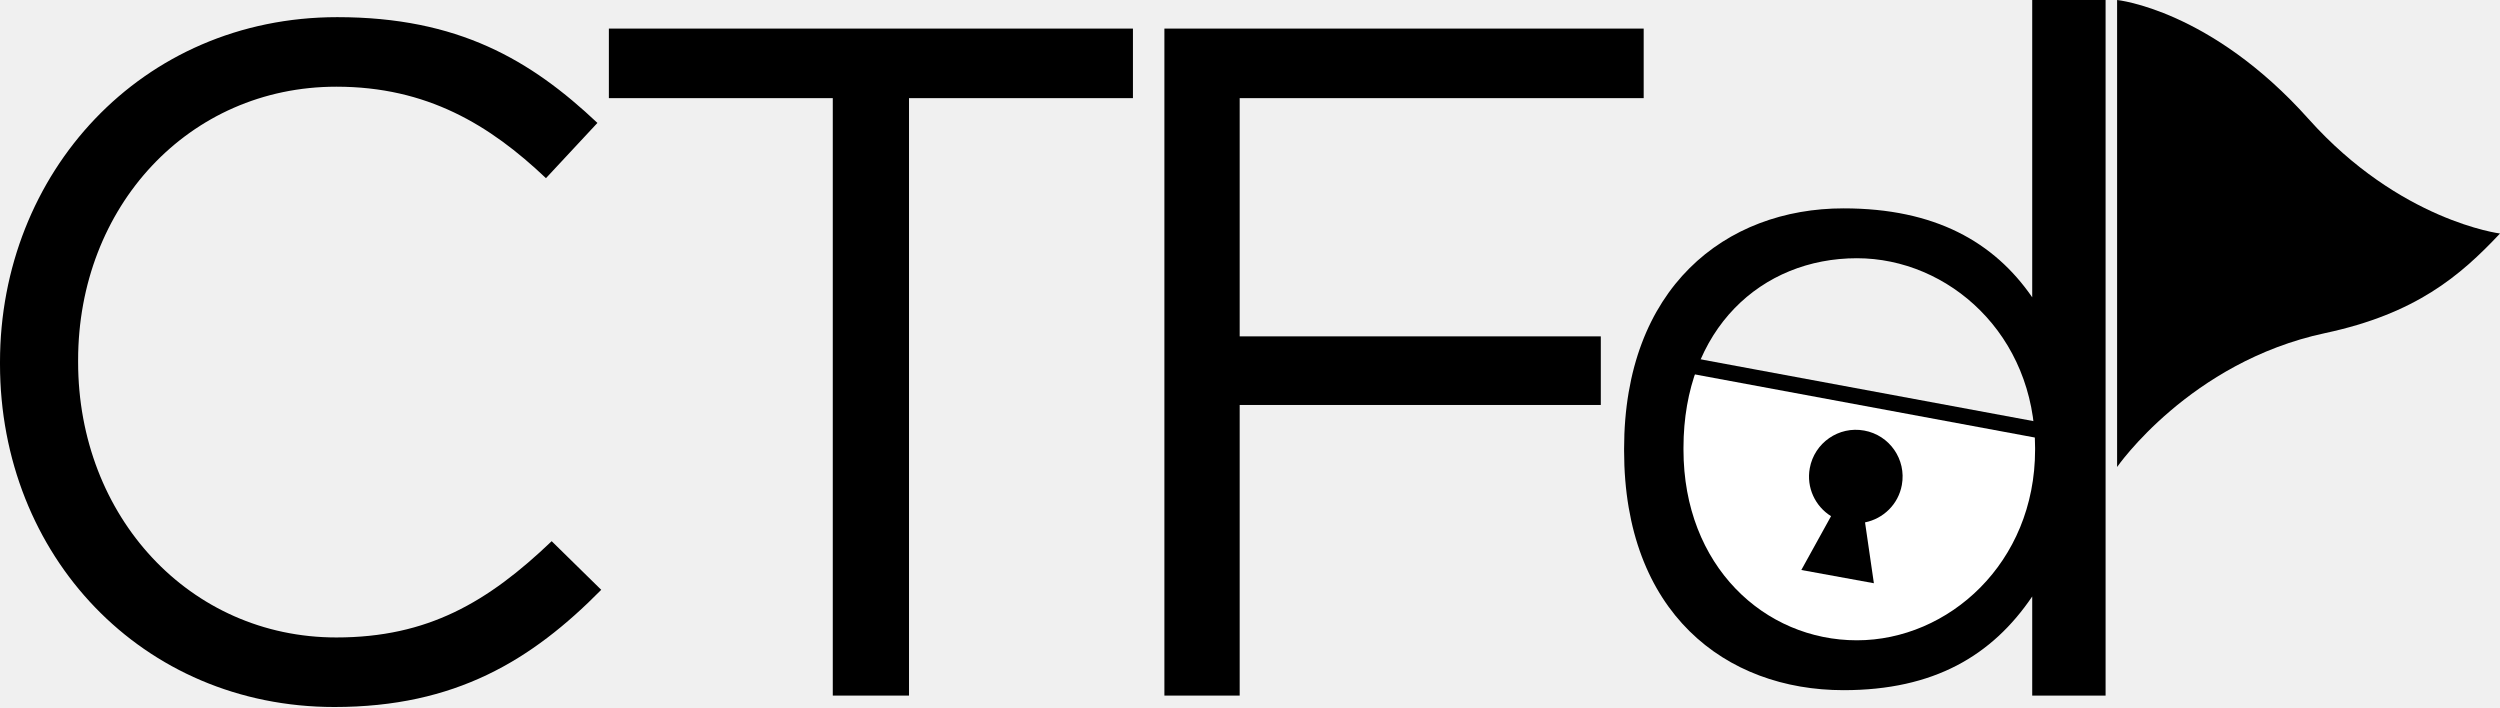
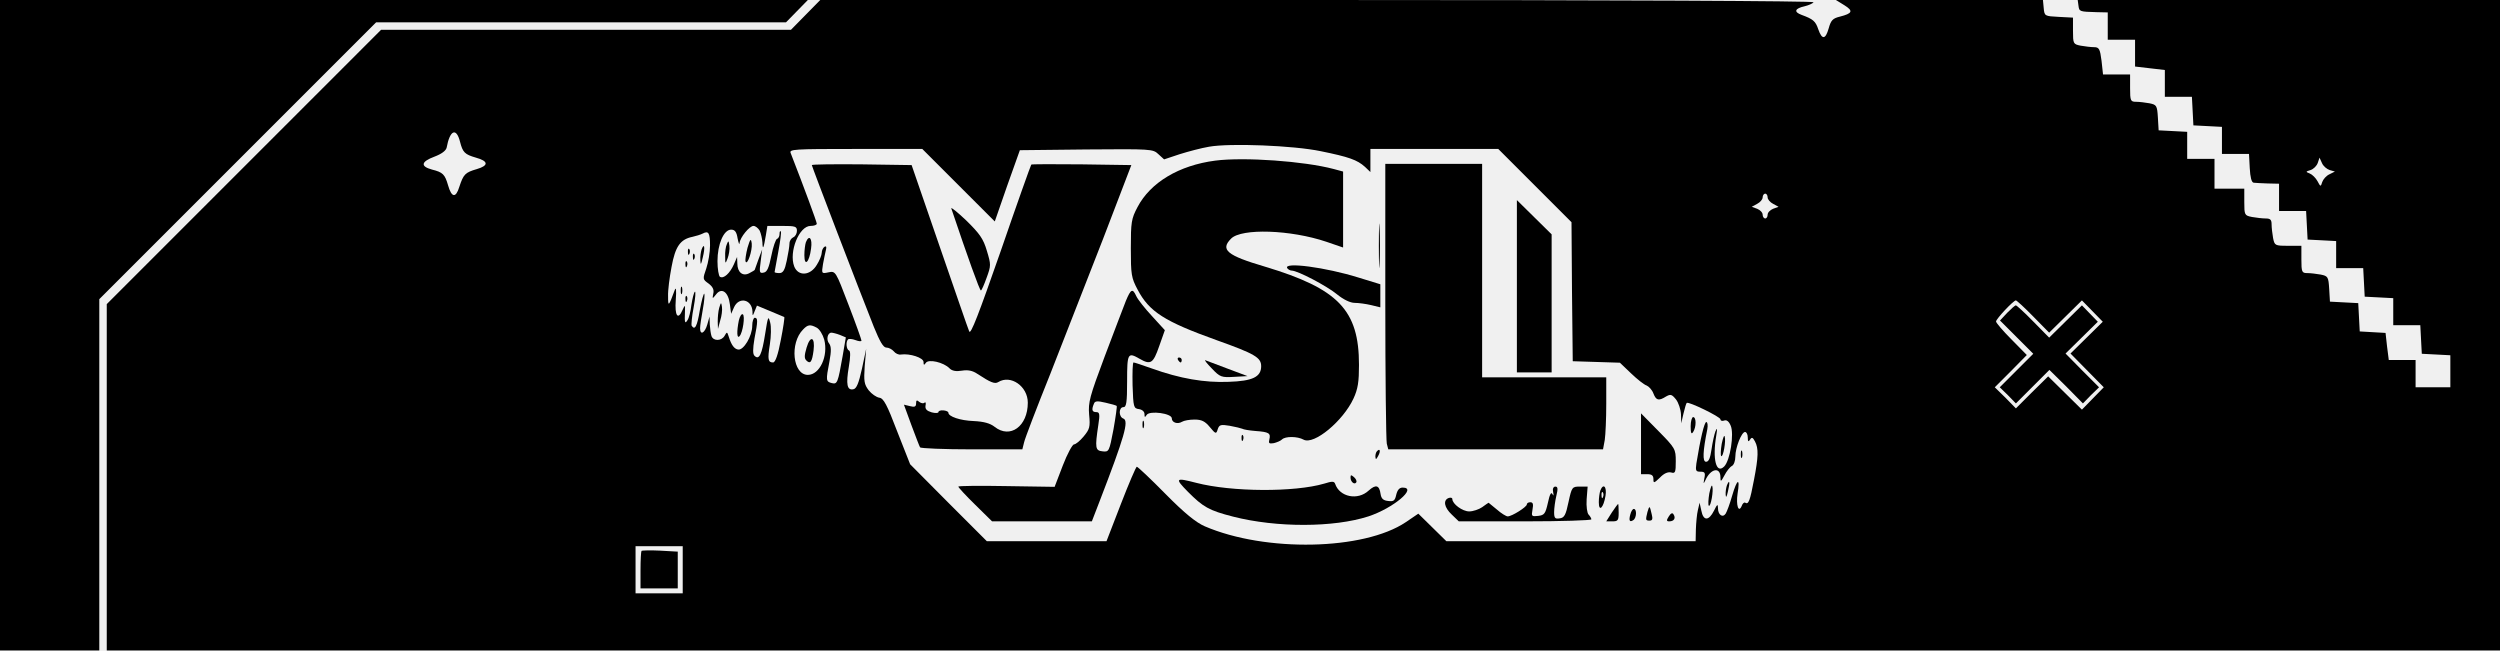
- <svg xmlns="http://www.w3.org/2000/svg" version="1.1" id="Layer_1" x="0px" y="0px" width="157.418px" height="44.518px" viewBox="0 0 157.418 44.518" enable-background="new 0 0 157.418 44.518" xml:space="preserve">
-   <g>
-     <polyline fill="#FFFFFF" stroke="#000000" stroke-miterlimit="10" points="105.276,22.799 130.825,27.542 129.688,33.668    123.296,39.467 117.625,41.749 107.5,39.332 105.183,29.467  " />
-     <g>
-       <path d="M0,22.919v-0.12C0,10.919,8.879,1.08,21.239,1.08c7.62,0,12.18,2.7,16.379,6.66l-3.24,3.479    c-3.54-3.36-7.5-5.76-13.2-5.76c-9.299,0-16.259,7.56-16.259,17.219v0.12c0,9.722,7.02,17.341,16.259,17.341    c5.76,0,9.54-2.222,13.56-6.062l3.12,3.062c-4.38,4.438-9.18,7.379-16.799,7.379C8.939,44.518,0,34.979,0,22.919z" />
-       <path d="M52.438,6.18H38.339V1.8h32.999v4.38h-14.1v37.619h-4.8V6.18z" />
-       <path d="M73.319,1.8h30.179v4.38H78.059v15h22.739v4.32H78.059v18.299h-4.74V1.8z" />
-       <path d="M128.144,28.318v-0.119c0-7.14-5.459-11.939-11.22-11.939c-6,0-10.92,4.44-10.92,11.939v0.119c0,7.32,5.101,12,10.92,12    C122.685,40.318,128.144,35.458,128.144,28.318z M102.265,28.379v-0.12c0-10.139,6.379-15.139,13.819-15.139    c5.761,0,9.479,2.12,11.879,5.6V0h4.62v43.798h-4.62v-6.239c-2.521,3.719-6.18,5.899-11.879,5.899    C108.644,43.458,102.265,38.579,102.265,28.379z" />
-     </g>
-     <path d="M145.362,7.49C139.198,0.592,133.308,0,133.308,0v29.406c0,0,4.568-6.611,13.09-8.43c5.713-1.219,8.5-3.59,11.021-6.273   C157.416,14.703,151.106,13.916,145.362,7.49" />
-     <path d="M119.754,30.537c0.293-1.602-0.769-3.137-2.37-3.426c-1.602-0.293-3.135,0.769-3.428,2.37   c-0.223,1.223,0.346,2.402,1.34,3.021l-1.872,3.389l4.569,0.834l-0.557-3.832C118.585,32.662,119.534,31.757,119.754,30.537" />
+ <svg xmlns="http://www.w3.org/2000/svg" version="1.0" width="1007pt" height="262pt" viewBox="0 0 1007 262" preserveAspectRatio="xMidYMid meet">
+   <g transform="translate(0,262) scale(0.1,-0.1)" fill="#000000" stroke="none">
+     <path d="M0 1310 l0 -1310 200 0 200 0 0 707 0 708 557 557 558 558 825 0 826 0 44 45 44 45 -1627 0 -1627 0 0 -1310z" />
+     <path d="M3245 2560 l-59 -60 -826 0 -825 0 -553 -553 -552 -552 0 -698 0 -697 4820 0 4820 0 0 1310 0 1310 -851 0 -850 0 3 -22 c3 -25 4 -25 73 -27 l45 -1 0 -55 0 -55 55 0 55 0 0 -54 0 -54 60 -7 60 -7 0 -54 0 -54 55 0 54 0 3 -57 3 -58 58 -3 57 -3 0 -54 0 -55 55 0 54 0 3 -57 c2 -37 7 -58 16 -59 6 -1 32 -2 57 -3 l45 -1 0 -55 0 -55 55 0 54 0 3 -57 3 -58 58 -3 57 -3 0 -54 0 -55 55 0 54 0 3 -57 3 -58 58 -3 57 -3 0 -54 0 -55 55 0 54 0 3 -58 3 -57 58 -3 57 -3 0 -64 0 -65 -70 0 -70 0 0 55 0 55 -54 0 -54 0 -7 55 -6 54 -52 3 -52 3 -3 57 -3 57 -57 3 -57 3 -3 51 c-3 49 -5 52 -34 58 -17 3 -41 6 -54 6 -22 0 -24 4 -24 55 l0 55 -54 0 c-52 0 -54 1 -60 31 -3 17 -6 42 -6 55 0 19 -5 24 -24 24 -13 0 -38 3 -55 6 -30 6 -31 8 -31 60 l0 54 -60 0 -60 0 0 60 0 60 -55 0 -55 0 0 55 0 54 -57 3 -58 3 -3 51 c-3 49 -5 52 -34 58 -17 3 -41 6 -54 6 -22 0 -24 4 -24 55 l0 55 -54 0 -55 0 -6 55 c-6 48 -10 55 -30 55 -12 0 -37 3 -54 6 -30 6 -31 8 -31 60 l0 53 -57 3 c-57 3 -58 3 -61 36 l-3 32 -417 0 -417 0 34 -21 c37 -23 33 -33 -18 -46 -29 -7 -36 -15 -45 -47 -13 -46 -27 -47 -42 -4 -11 33 -21 41 -67 58 -33 12 -28 26 13 35 16 4 32 11 35 16 4 5 -775 9 -1997 9 l-2004 0 -59 -60z m-1392 -511 c11 -43 19 -51 64 -64 51 -14 52 -32 4 -46 -48 -14 -54 -21 -71 -72 -14 -46 -31 -43 -45 6 -13 45 -21 53 -65 64 -48 13 -44 32 10 52 29 11 46 24 49 36 13 71 39 83 54 24z m3467 -38 c113 -23 147 -35 178 -63 l22 -21 0 46 0 47 258 0 257 0 147 -147 148 -148 2 -280 3 -280 95 -3 95 -3 45 -43 c25 -24 53 -46 63 -49 9 -4 22 -18 27 -32 11 -28 21 -31 51 -12 18 10 23 9 40 -12 10 -13 19 -40 20 -60 l1 -36 9 39 c5 22 11 41 13 43 7 7 136 -56 136 -66 0 -6 7 -8 15 -5 9 4 19 -3 26 -20 15 -33 -2 -141 -26 -165 -32 -32 -48 29 -32 124 5 30 4 34 -3 18 -5 -13 -12 -45 -16 -73 -5 -35 -11 -50 -22 -50 -15 0 -13 42 5 131 3 16 1 29 -4 29 -8 0 -24 -68 -40 -167 -4 -29 -2 -33 16 -33 18 0 21 -4 16 -27 -4 -23 -4 -24 4 -8 21 48 61 56 61 12 0 -19 2 -18 16 8 8 16 22 34 30 38 8 4 14 21 14 38 0 36 25 99 39 99 6 0 11 -10 11 -22 0 -17 3 -19 9 -9 7 11 11 10 20 -7 15 -28 14 -62 -4 -155 -16 -85 -22 -100 -35 -92 -4 3 -11 -3 -14 -12 -13 -32 -24 2 -17 49 11 66 -2 60 -22 -9 -9 -32 -21 -64 -26 -72 -12 -18 -31 -5 -31 22 0 18 -3 17 -16 -10 -21 -42 -43 -42 -51 0 l-7 32 -7 -30 c-4 -16 -7 -51 -8 -77 l-1 -48 -502 0 -502 0 -56 55 -57 56 -50 -34 c-169 -114 -566 -122 -810 -17 -35 15 -82 53 -158 130 -60 61 -112 110 -116 110 -3 0 -32 -67 -64 -150 l-58 -150 -241 0 -241 0 -155 155 -154 155 -52 132 c-41 108 -55 134 -72 136 -12 2 -31 15 -43 30 -18 24 -20 36 -16 97 l6 70 -17 -80 c-13 -59 -22 -81 -35 -83 -25 -5 -30 20 -18 90 7 41 7 64 1 66 -11 4 -14 35 -4 45 3 3 17 2 30 -3 13 -5 24 -6 24 -2 0 4 -23 69 -52 144 -52 136 -52 137 -81 131 -28 -6 -28 -5 -22 33 4 21 9 47 12 58 3 12 1 16 -6 12 -6 -4 -11 -15 -11 -24 0 -9 -9 -32 -20 -49 -26 -44 -75 -47 -91 -6 -22 59 20 163 66 163 14 0 25 4 25 9 0 7 -52 148 -105 284 -7 16 10 17 261 17 l269 0 146 -146 146 -146 50 144 51 143 268 3 c261 2 268 2 290 -19 l23 -21 63 21 c35 11 88 25 118 30 84 15 340 5 450 -18z m4064 -76 l21 -6 -22 -11 c-13 -6 -25 -20 -29 -31 -6 -20 -7 -20 -19 3 -7 13 -21 27 -31 31 -18 7 -17 8 3 14 12 4 25 17 29 29 l7 21 10 -22 c5 -12 19 -24 31 -28z m-2264 -110 c0 -8 10 -20 22 -26 l22 -12 -22 -8 c-12 -5 -22 -15 -22 -24 0 -8 -4 -15 -10 -15 -5 0 -10 7 -10 15 0 9 -10 19 -22 24 l-22 8 22 12 c12 6 22 18 22 26 0 8 5 15 10 15 6 0 10 -7 10 -15z m-4060 -134 c5 -11 10 -32 11 -48 1 -32 5 -24 14 30 l6 37 59 0 c54 0 60 -2 60 -20 0 -11 -7 -23 -15 -26 -8 -4 -15 -14 -15 -25 0 -10 -5 -41 -11 -69 -8 -39 -15 -50 -30 -50 -10 0 -19 2 -19 4 0 2 7 39 15 82 8 43 13 80 10 82 -3 3 -5 -2 -5 -10 0 -9 -4 -18 -10 -20 -5 -1 -16 -32 -23 -68 -10 -49 -17 -66 -31 -68 -17 -4 -18 1 -12 45 l6 48 -15 -40 c-8 -22 -15 -41 -15 -42 0 -1 -9 -7 -21 -13 -27 -15 -49 3 -49 39 l-1 26 -13 -30 c-16 -36 -41 -59 -56 -50 -5 3 -10 32 -10 63 0 68 25 127 55 127 15 0 22 -9 26 -35 4 -19 7 -28 8 -19 2 23 40 69 56 69 8 0 19 -9 25 -19z m-200 -60 c0 -27 -7 -68 -15 -92 -15 -43 -15 -44 9 -61 17 -13 23 -25 19 -41 -4 -22 -4 -22 12 -2 22 28 49 9 55 -41 l5 -38 12 27 c20 43 72 31 74 -18 0 -19 1 -19 9 2 l9 22 53 -22 c29 -12 55 -23 57 -24 2 -1 -4 -43 -14 -93 -11 -59 -22 -90 -31 -90 -20 0 -23 11 -13 73 5 32 6 72 1 89 -7 28 -9 23 -20 -47 -13 -83 -24 -107 -43 -88 -7 7 -7 27 0 69 14 71 14 84 1 84 -5 0 -10 -15 -10 -32 0 -42 -35 -100 -57 -96 -16 3 -27 18 -38 53 -6 19 -7 19 -16 3 -12 -22 -45 -23 -53 -2 -3 9 -6 30 -7 47 l-1 32 -9 -32 c-10 -35 -29 -45 -29 -15 0 10 5 44 11 76 6 32 8 60 6 63 -3 2 -11 -28 -18 -66 -11 -66 -20 -83 -33 -63 -2 4 1 38 8 74 7 37 9 65 5 63 -4 -3 -10 -27 -14 -53 -3 -26 -10 -54 -16 -62 -10 -16 -12 -10 -10 35 1 28 0 28 -9 8 -19 -45 -33 -26 -28 39 3 39 1 54 -4 40 -25 -68 -27 -69 -27 -25 -1 23 6 76 14 118 15 82 35 111 84 121 14 3 33 9 41 13 24 13 30 3 30 -48z m5330 -286 l64 -65 66 65 66 65 42 -43 42 -43 -65 -64 -65 -64 67 -68 67 -68 -44 -45 -44 -45 -68 67 -68 67 -65 -64 -65 -65 -42 43 -43 42 65 65 64 65 -62 63 c-34 34 -62 67 -62 72 0 10 70 85 80 85 3 0 35 -29 70 -65z m-4900 -45 c11 -6 24 -27 30 -48 17 -66 -18 -142 -66 -142 -61 0 -74 128 -19 183 19 20 29 21 55 7z m93 -29 l24 -10 -13 -76 c-19 -107 -21 -114 -44 -108 -23 6 -24 10 -9 87 8 43 7 61 -1 72 -13 15 -7 44 9 44 5 0 21 -4 34 -9z m-633 -946 l0 -95 -95 0 -95 0 0 95 0 95 95 0 95 0 0 -95z" />
+     <path d="M4895 1973 c-146 -19 -261 -88 -313 -187 -25 -47 -27 -61 -27 -166 0 -106 2 -119 27 -166 47 -90 109 -129 318 -204 154 -55 180 -70 180 -105 0 -43 -34 -60 -131 -63 -97 -4 -196 13 -310 54 -37 13 -69 24 -73 24 -4 0 -5 -42 -4 -92 3 -88 4 -93 26 -96 13 -2 22 -10 22 -20 0 -14 2 -14 9 -3 12 18 101 6 101 -14 0 -17 23 -25 41 -14 8 5 30 9 51 9 28 0 42 -7 61 -30 24 -29 26 -29 32 -9 6 18 12 20 48 14 23 -4 46 -10 51 -12 4 -3 28 -7 53 -9 55 -4 62 -9 56 -34 -4 -16 -1 -18 18 -15 12 3 27 9 33 15 13 13 62 13 87 -1 42 -22 159 75 201 166 18 39 22 68 22 135 0 221 -83 307 -379 396 -153 45 -181 68 -136 113 42 42 239 36 384 -13 l67 -23 0 153 0 153 -37 10 c-120 32 -362 49 -478 34z" />
+     <path d="M3270 1955 c0 -5 191 -504 250 -652 24 -59 38 -83 50 -83 10 0 23 -7 30 -15 7 -9 20 -15 29 -13 36 5 91 -13 91 -30 0 -13 2 -14 9 -4 10 17 72 3 96 -22 10 -10 26 -13 50 -9 24 4 43 0 62 -13 52 -34 70 -42 84 -33 50 31 119 -17 119 -83 0 -95 -71 -147 -134 -97 -18 14 -43 21 -84 23 -54 2 -102 18 -102 34 0 4 -9 8 -20 9 -11 1 -20 -2 -20 -7 0 -4 -12 -5 -27 -1 -20 6 -27 13 -25 27 2 10 1 16 -4 12 -4 -4 -13 -3 -21 3 -10 9 -13 7 -13 -6 0 -13 -6 -16 -24 -11 l-25 6 30 -82 c17 -45 32 -85 35 -90 3 -4 97 -8 209 -8 l203 0 7 28 c3 15 51 140 106 277 54 138 150 383 213 545 l113 295 -200 3 c-110 1 -202 1 -203 -1 -2 -2 -58 -159 -123 -348 -89 -255 -121 -339 -127 -324 -5 11 -58 166 -120 345 l-112 325 -201 3 c-110 1 -201 0 -201 -3z" />
+     <path d="M5580 1408 c0 -304 3 -563 6 -575 l6 -23 433 0 432 0 7 38 c3 20 6 85 6 145 l0 107 -250 0 -250 0 0 430 0 430 -195 0 -195 0 0 -552z" />
+     <path d="M6110 1467 l0 -347 70 0 70 0 0 278 0 278 -70 69 -70 69 0 -347z" />
+     <path d="M3832 1780 c66 -196 114 -330 119 -330 3 0 13 23 23 51 18 49 18 53 1 109 -14 48 -29 69 -83 122 -36 34 -63 56 -60 48z" />
+     <path d="M5554 1630 c0 -80 2 -112 3 -72 2 39 2 105 0 145 -1 39 -3 7 -3 -73z" />
+     <path d="M3246 1644 c-3 -9 -6 -32 -6 -52 0 -48 20 -29 27 27 6 41 -8 58 -21 25z" />
+     <path d="M5185 1540 c3 -5 12 -10 18 -10 24 0 142 -62 183 -96 26 -21 53 -34 71 -34 15 0 45 -4 66 -9 l37 -9 0 47 0 46 -88 27 c-131 41 -303 64 -287 38z" />
+     <path d="M4535 1408 c-9 -24 -48 -124 -85 -223 -61 -163 -67 -185 -63 -235 5 -50 2 -59 -22 -88 -15 -18 -32 -32 -39 -32 -6 0 -27 -38 -45 -85 l-33 -86 -194 3 c-107 2 -194 1 -194 -2 0 -3 30 -36 68 -73 l68 -67 201 0 201 0 32 83 c99 257 118 322 95 331 -20 7 -19 46 0 46 12 0 15 18 15 105 0 113 3 117 50 90 45 -26 55 -19 79 50 l23 65 -52 57 c-29 31 -57 67 -63 80 -15 33 -22 29 -42 -19z m-37 -423 c2 -1 -4 -44 -13 -95 -17 -89 -18 -91 -44 -88 -29 3 -31 13 -17 106 7 44 5 52 -8 52 -17 0 -20 9 -10 33 4 12 13 13 47 5 23 -5 43 -11 45 -13z" />
+     <path d="M4745 1170 c3 -5 8 -10 11 -10 2 0 4 5 4 10 0 6 -5 10 -11 10 -5 0 -7 -4 -4 -10z" />
+     <path d="M4881 1136 c33 -35 39 -37 90 -34 l54 3 -80 30 c-44 17 -84 32 -90 34 -5 2 6 -13 26 -33z" />
+     <path d="M6610 833 l0 -123 25 0 c18 0 25 -5 25 -20 0 -17 2 -17 26 6 16 17 32 24 45 21 17 -5 19 0 19 45 0 49 -2 53 -70 122 l-70 71 0 -122z" />
+     <path d="M6810 903 c0 -28 3 -34 10 -23 13 20 13 60 0 60 -5 0 -10 -17 -10 -37z" />
+     <path d="M4602 910 c0 -14 2 -19 5 -12 2 6 2 18 0 25 -3 6 -5 1 -5 -13z" />
+     <path d="M5001 854 c0 -11 3 -14 6 -6 3 7 2 16 -1 19 -3 4 -6 -2 -5 -13z" />
+     <path d="M6935 832 c-4 -24 -5 -46 -2 -49 8 -7 20 63 14 79 -2 7 -7 -6 -12 -30z" />
+     <path d="M5547 803 c-4 -3 -7 -13 -7 -22 1 -13 3 -13 11 2 11 19 8 33 -4 20z" />
+     <path d="M7012 790 c0 -14 2 -19 5 -12 2 6 2 18 0 25 -3 6 -5 1 -5 -13z" />
+     <path d="M5440 696 c0 -17 16 -30 23 -19 3 5 -1 14 -9 21 -12 10 -14 10 -14 -2z" />
+     <path d="M4785 639 c61 -61 84 -75 182 -100 176 -45 406 -44 545 1 100 33 199 116 138 116 -13 0 -21 -9 -26 -29 -5 -23 -10 -28 -32 -25 -20 2 -28 9 -31 28 -5 36 -19 40 -48 14 -44 -41 -117 -26 -135 27 -4 11 -12 11 -44 1 -119 -35 -372 -34 -515 3 -85 22 -88 19 -34 -36z" />
+     <path d="M6956 665 c-3 -9 -6 -26 -5 -38 1 -14 4 -9 9 13 9 37 7 52 -4 25z" />
+     <path d="M6885 632 c-4 -24 -5 -46 -2 -49 8 -7 20 63 14 79 -2 7 -7 -6 -12 -30z" />
+     <path d="M6256 638 c3 -15 2 -17 -3 -8 -5 10 -11 -2 -18 -35 -10 -44 -14 -50 -39 -53 -27 -3 -28 -2 -23 26 4 21 2 29 -9 29 -8 0 -14 -4 -14 -9 0 -10 -60 -48 -77 -48 -6 0 -26 12 -44 28 -18 15 -33 27 -33 27 -1 0 -12 -8 -26 -18 -13 -9 -37 -17 -52 -17 -27 0 -68 30 -68 50 0 5 -7 7 -15 4 -23 -9 -18 -38 13 -67 l28 -27 267 0 c147 0 267 4 267 8 0 4 -5 13 -11 19 -6 6 -10 33 -8 62 l4 51 -32 0 c-30 0 -32 -2 -45 -62 -11 -53 -17 -64 -36 -66 -18 -3 -22 1 -22 25 0 15 4 45 9 66 7 28 6 37 -4 37 -8 0 -12 -9 -9 -22z" />
+     <path d="M6446 644 c-3 -9 -6 -30 -6 -47 0 -41 19 -23 27 26 6 37 -9 52 -21 21z m11 -26 c-3 -8 -6 -5 -6 6 -1 11 2 17 5 13 3 -3 4 -12 1 -19z" />
+     <path d="M6492 555 l-22 -35 25 0 c22 0 25 4 25 35 0 19 -1 35 -2 35 -2 0 -13 -16 -26 -35z" />
+     <path d="M6636 558 c-8 -33 -8 -35 9 -35 11 0 13 7 8 26 -8 35 -9 36 -17 9z" />
+     <path d="M6567 548 c-7 -25 -3 -33 12 -23 13 8 15 45 2 45 -5 0 -11 -10 -14 -22z" />
+     <path d="M6722 540 c-10 -16 -10 -20 2 -20 19 0 27 13 17 28 -4 8 -11 5 -19 -8z" />
+     <path d="M3011 1622 c-6 -24 -10 -49 -8 -55 7 -19 28 44 25 72 -3 22 -6 20 -17 -17z" />
+     <path d="M2928 1637 c-5 -10 -8 -33 -7 -50 0 -31 1 -31 10 -7 5 13 9 36 7 50 -3 21 -4 22 -10 7z" />
+     <path d="M2826 1615 c-3 -9 -6 -29 -5 -43 1 -22 3 -19 10 12 10 40 6 60 -5 31z" />
+     <path d="M2771 1604 c0 -11 3 -14 6 -6 3 7 2 16 -1 19 -3 4 -6 -2 -5 -13z" />
+     <path d="M2791 1584 c0 -11 3 -14 6 -6 3 7 2 16 -1 19 -3 4 -6 -2 -5 -13z" />
+     <path d="M2761 1554 c0 -11 3 -14 6 -6 3 7 2 16 -1 19 -3 4 -6 -2 -5 -13z" />
+     <path d="M2742 1450 c0 -14 2 -19 5 -12 2 6 2 18 0 25 -3 6 -5 1 -5 -13z" />
+     <path d="M2761 1414 c0 -11 3 -14 6 -6 3 7 2 16 -1 19 -3 4 -6 -2 -5 -13z" />
+     <path d="M2897 1380 c-4 -14 -6 -38 -6 -55 l1 -30 9 34 c6 18 9 43 7 55 -3 20 -4 19 -11 -4z" />
+     <path d="M2976 1329 c-9 -45 -8 -75 3 -63 13 14 23 82 13 88 -5 3 -12 -8 -16 -25z" />
+     <path d="M8085 1360 l-29 -31 67 -67 67 -67 -67 -67 -68 -68 33 -32 32 -33 68 68 67 67 68 -67 67 -68 32 33 33 32 -68 68 -67 68 65 64 65 64 -32 33 -32 33 -66 -65 -66 -65 -64 65 c-35 36 -67 65 -70 65 -4 0 -19 -14 -35 -30z" />
+     <path d="M3249 1220 c-9 -31 -10 -43 -1 -52 16 -16 23 -6 29 40 7 55 -13 63 -28 12z" />
+     <path d="M2584 401 c-2 -2 -4 -37 -4 -78 l0 -73 75 0 75 0 0 74 0 74 -71 4 c-39 2 -73 1 -75 -1z" />
  </g>
</svg>
